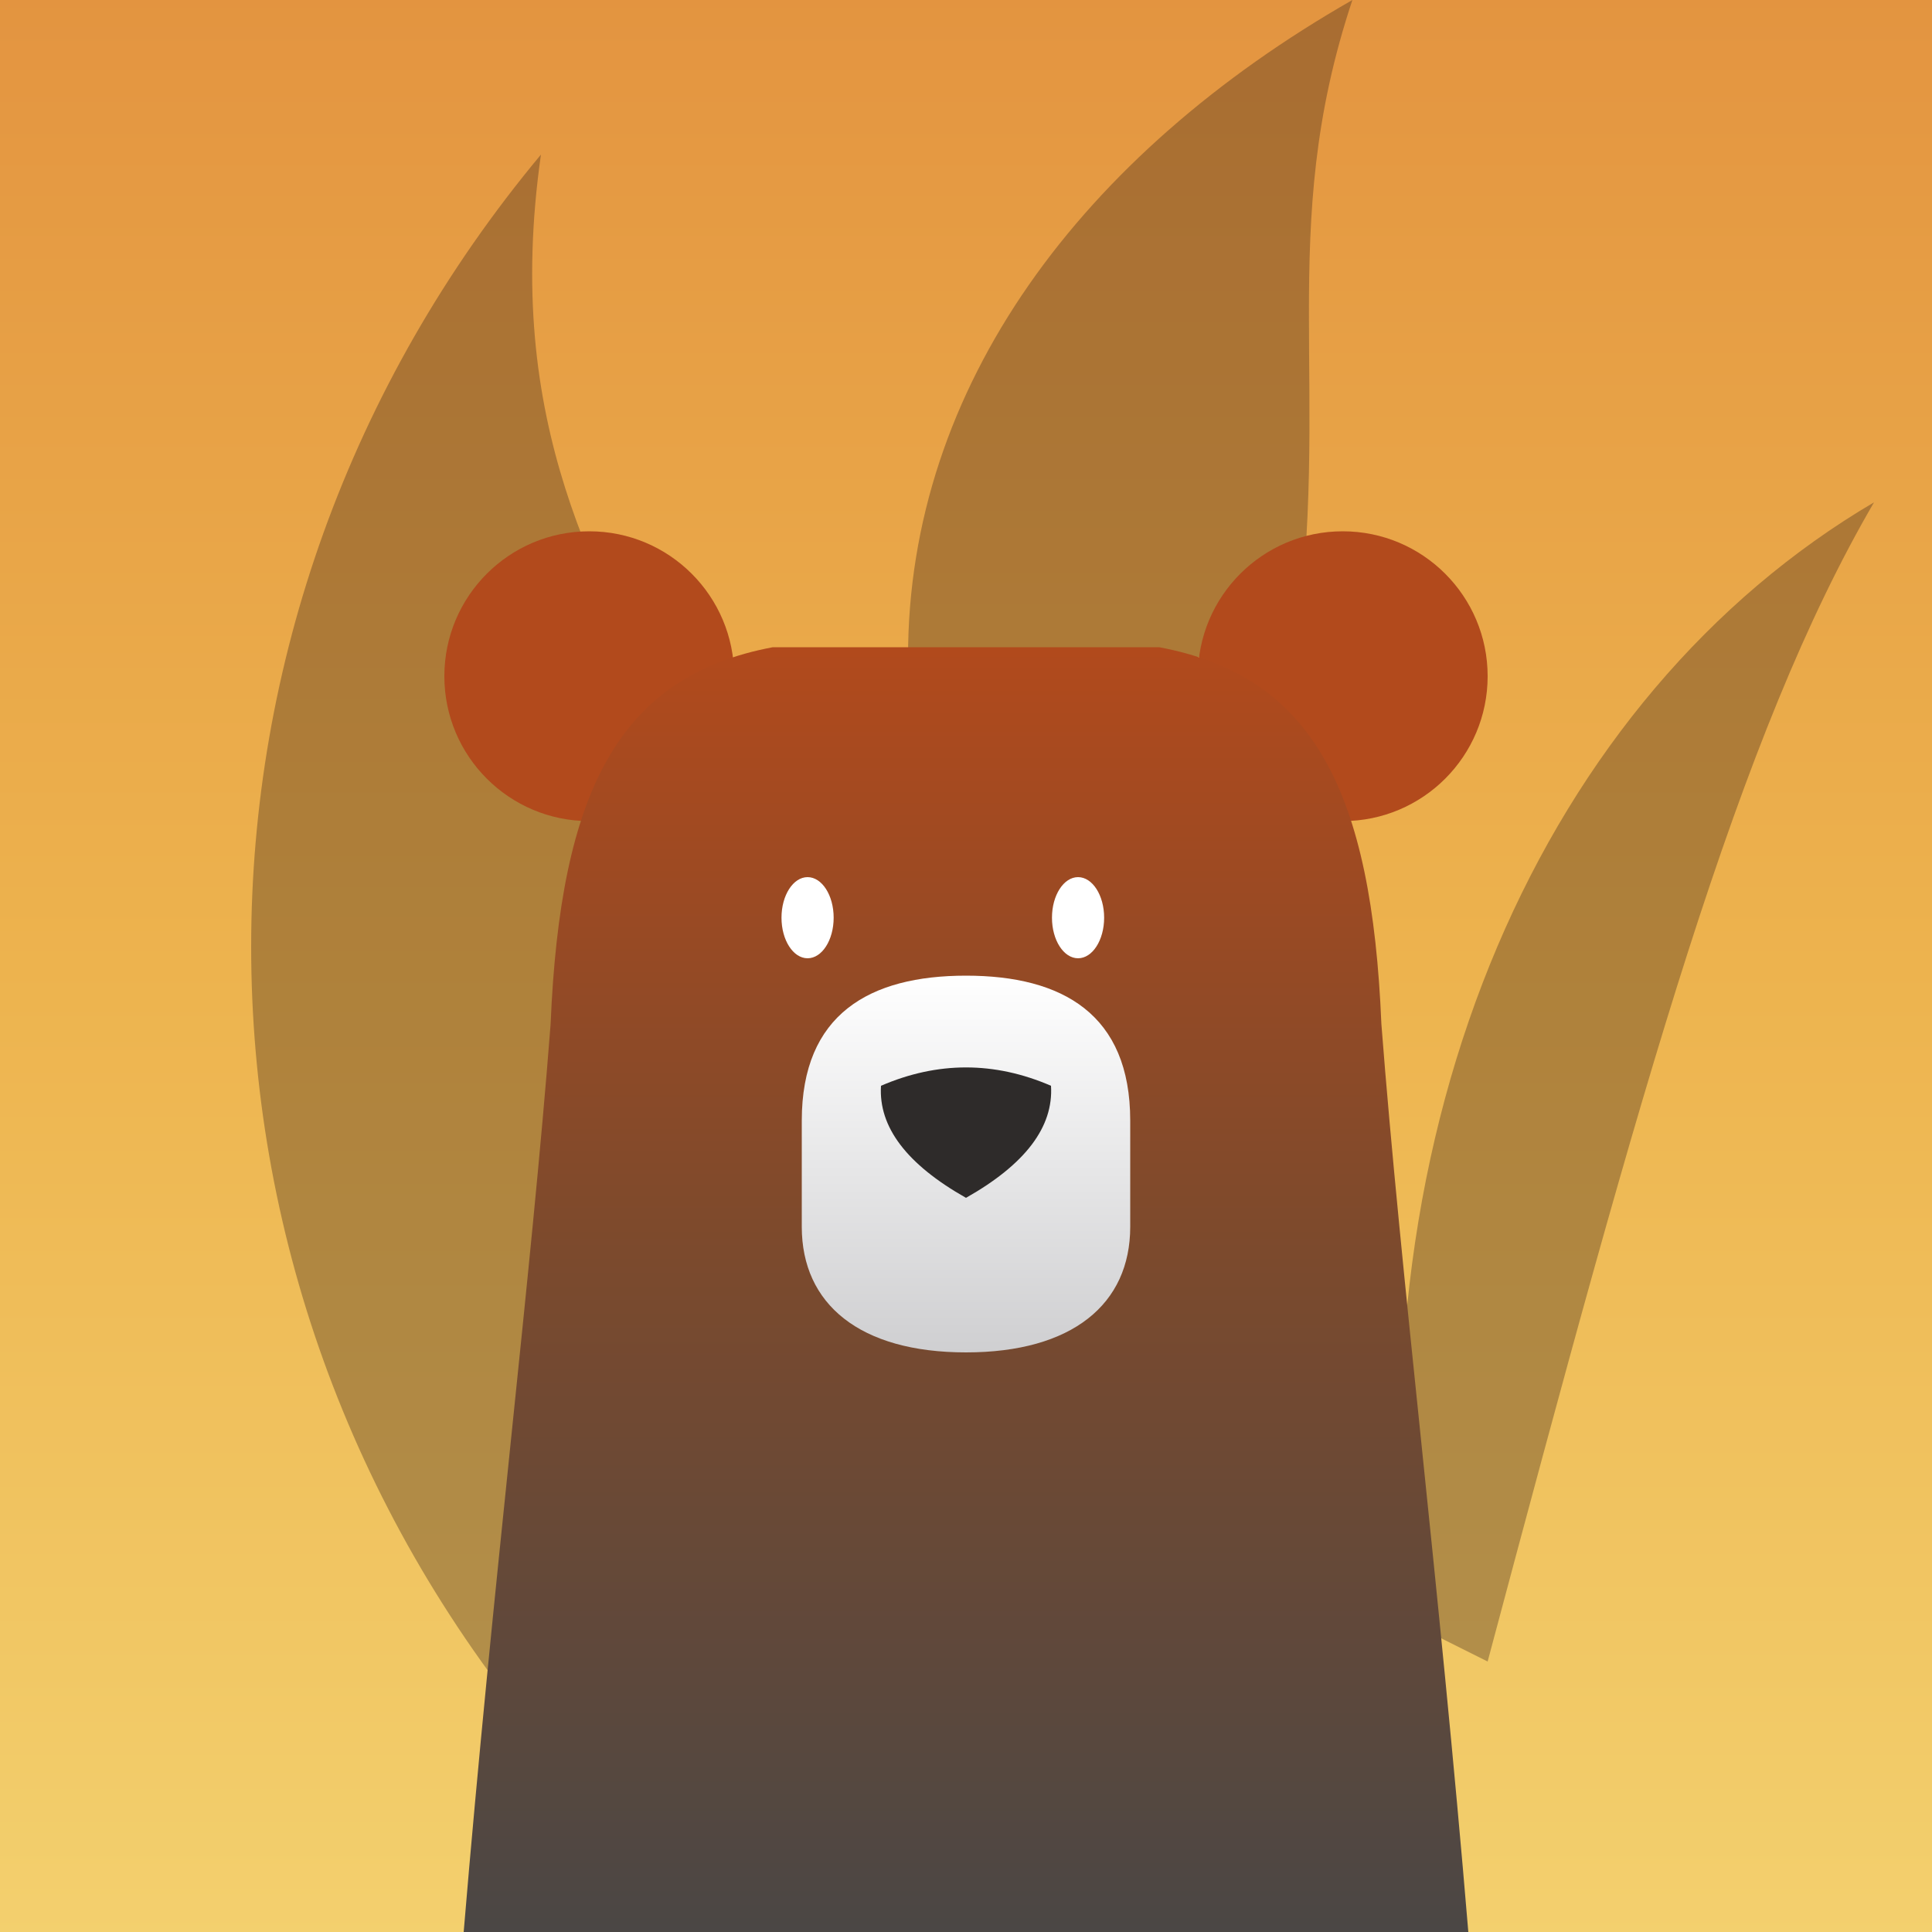
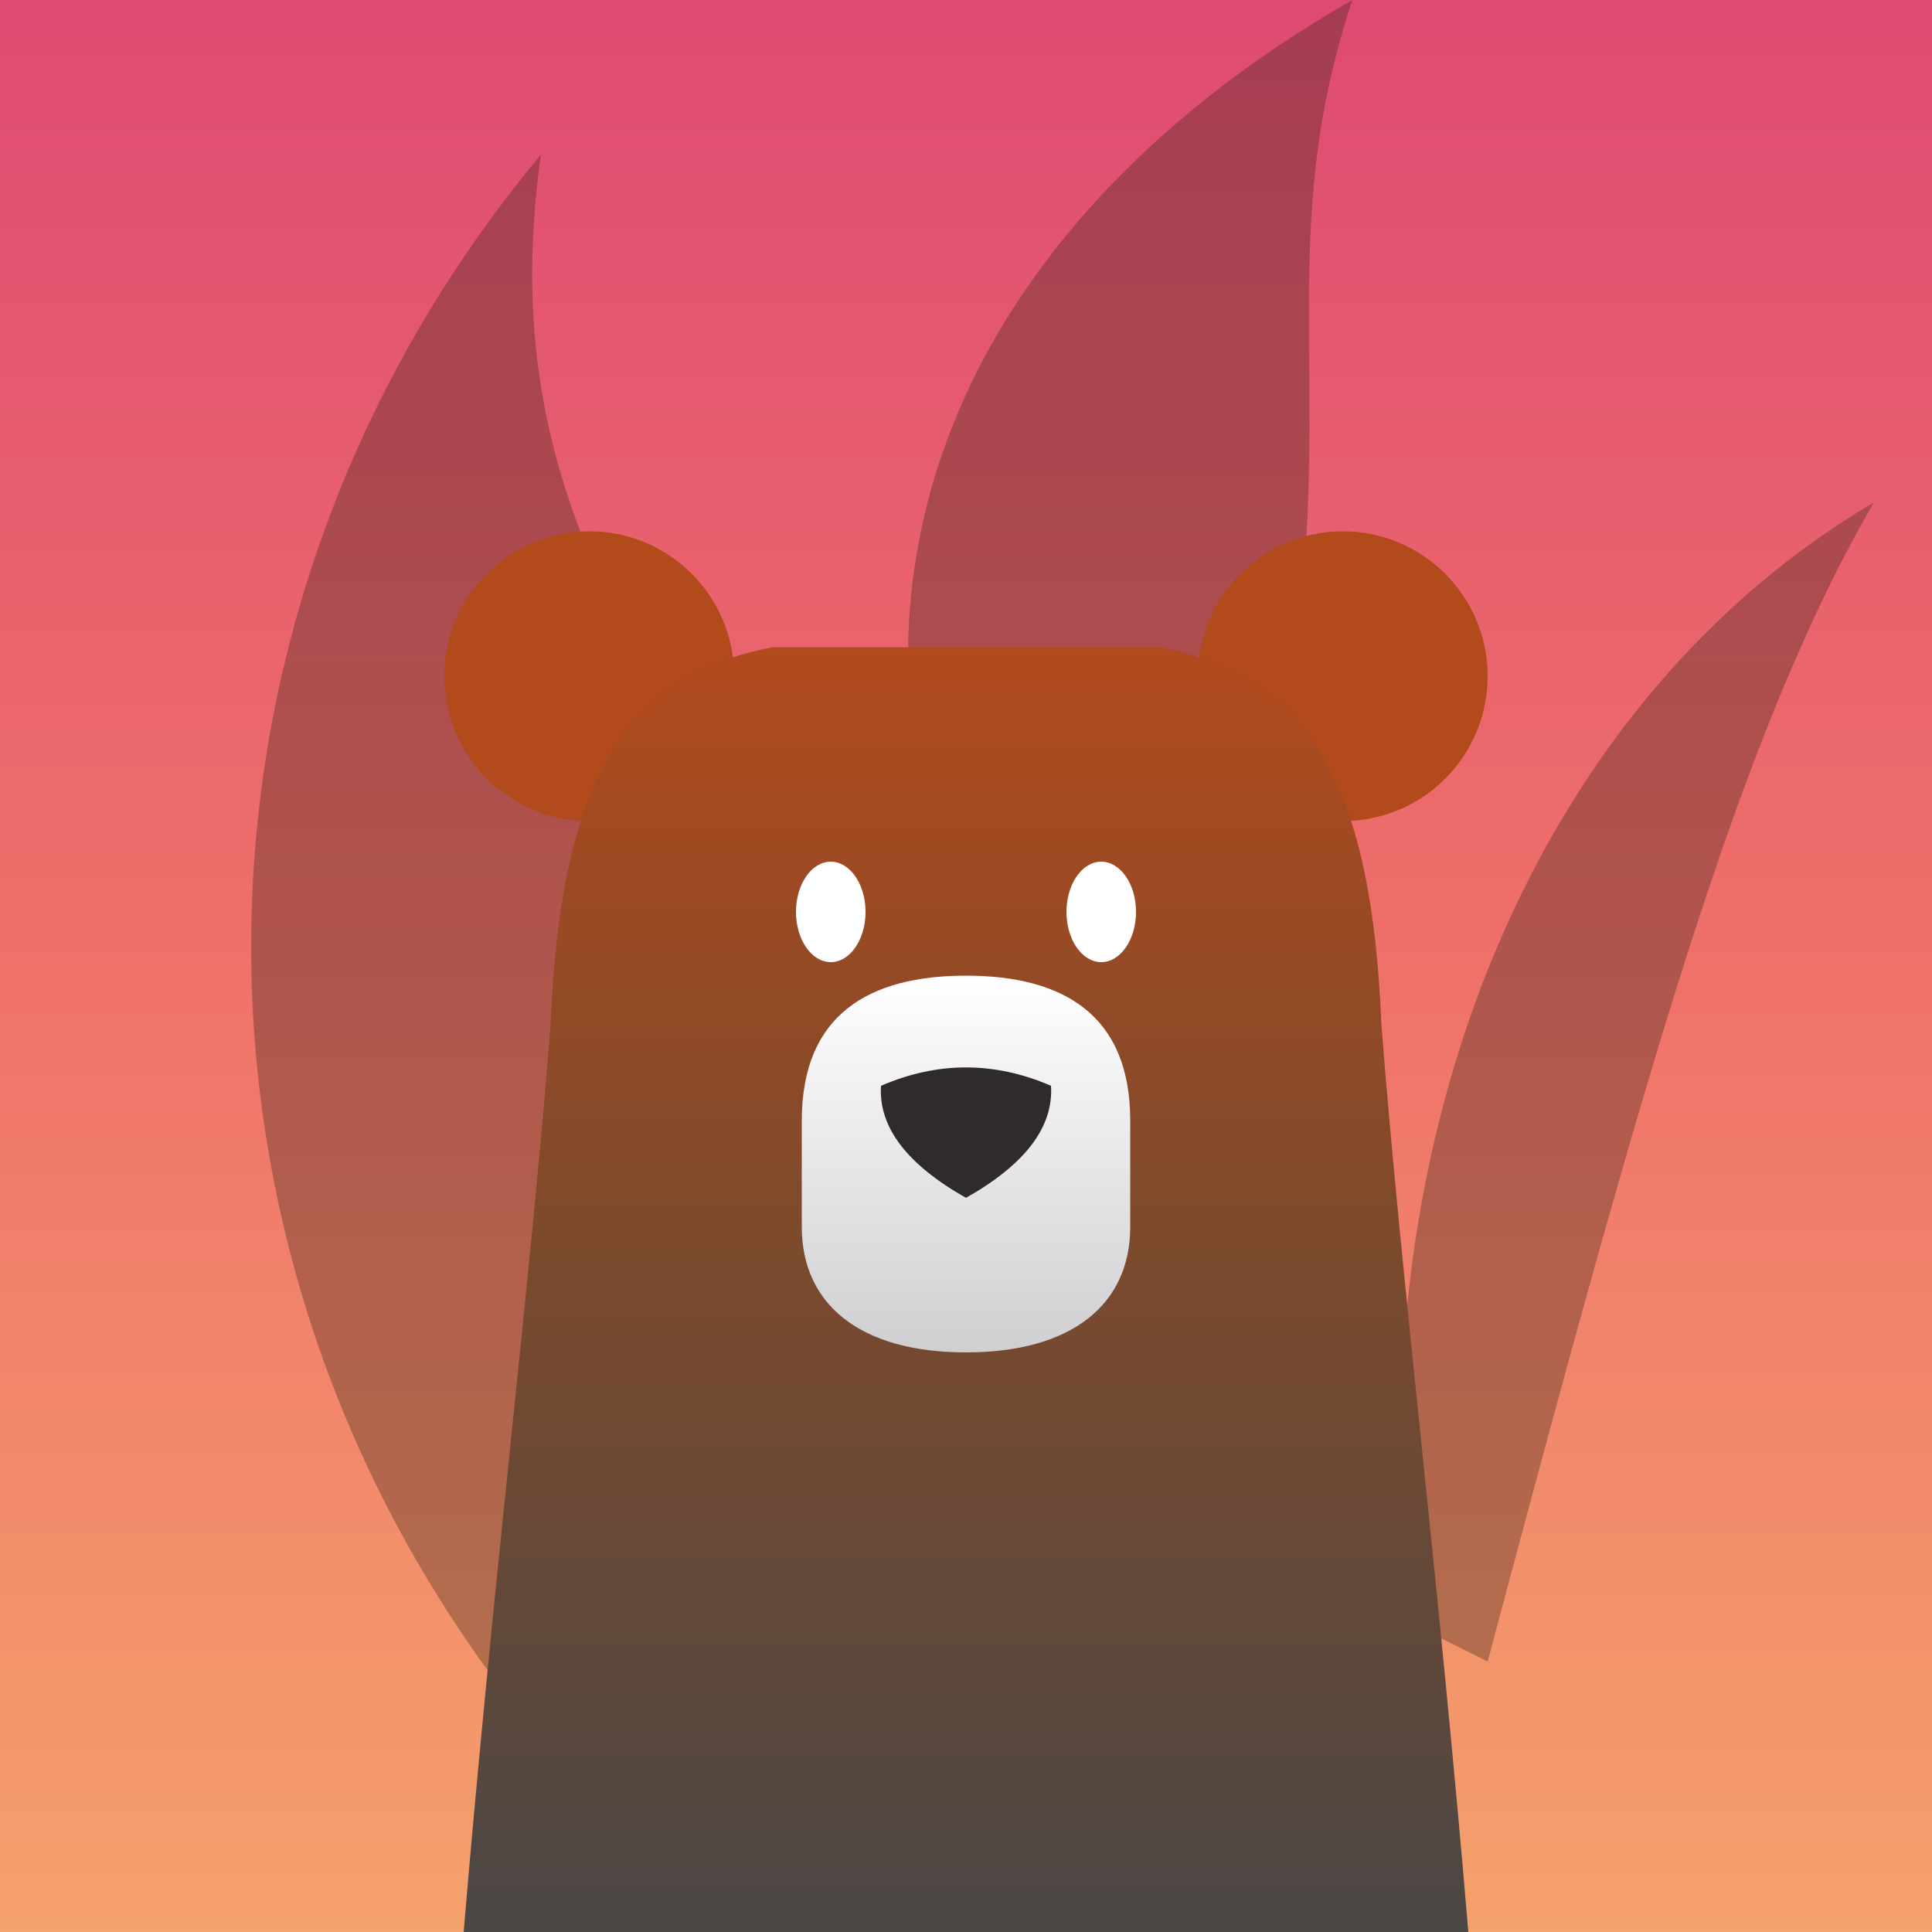
<svg xmlns="http://www.w3.org/2000/svg" width="512" height="512" viewBox="0 0 100 100">
  <defs>
-     <linearGradient id="av-mel-bg" x1="0" y1="0" x2="0" y2="1">
-       <stop offset="0" stop-color="#E39440" />
-       <stop offset=".5" stop-color="#EDB34E" />
-       <stop offset="1" stop-color="#F3D06E" />
+     <linearGradient id="av-rosa-bg" x1="0" y1="0" x2="0" y2="1">
+       <stop offset="0" stop-color="#DE4A72" />
+       <stop offset=".5" stop-color="#EF716A" />
+       <stop offset="1" stop-color="#F5A26C" />
    </linearGradient>
-     <clipPath id="av-mel-card">
+     <clipPath id="av-rosa-card">
      <rect width="100" height="100" />
    </clipPath>
  </defs>
-   <g clip-path="url(#av-mel-card)">
-     <rect width="100" height="100" fill="url(#av-mel-bg)" />
+   <g clip-path="url(#av-rosa-card)">
+     <rect width="100" height="100" fill="url(#av-rosa-bg)" />
    <defs>
-       <linearGradient id="av-mel-bear" x1="0" y1="0" x2="0" y2="1">
+       <linearGradient id="av-rosa-bear" x1="0" y1="0" x2="0" y2="1">
        <stop offset="0" stop-color="#B24A1C" />
        <stop offset=".45" stop-color="#7E4A2C" />
        <stop offset="1" stop-color="#4A4745" />
      </linearGradient>
-       <linearGradient id="av-mel-muz" x1="0" y1="0" x2="0" y2="1">
+       <linearGradient id="av-rosa-muz" x1="0" y1="0" x2="0" y2="1">
        <stop offset="0" stop-color="#FFFFFF" />
        <stop offset="1" stop-color="#CFCFD1" />
      </linearGradient>
    </defs>
    <g fill="#3A2217" fill-opacity=".34">
      <path d="M28 90 C8 66 8 32 28 8 C26 22 31 30 35 38 C32 50 30 70 29 90 Z" />
      <path d="M47 34 C47 20 56 8 70 0 C66 12 69 20 67 34 Z" />
      <path d="M73 84 C70 58 80 36 97 26 C90 38 85 56 77 86 Z" />
    </g>
    <circle cx="30.5" cy="35" r="7.5" fill="#B24A1C" />
    <circle cx="69.5" cy="35" r="7.5" fill="#B24A1C" />
-     <path d="M24 100 C25.5 82 27.5 66 28.5 53 C29 41 32 35 40 33.5 H60 C68 35 71 41 71.5 53 C72.5 66 74.5 82 76 100 Z" fill="url(#av-mel-bear)" />
-     <ellipse cx="41.8" cy="47.5" rx="1.35" ry="2.1" fill="#FFFFFF" />
-     <ellipse cx="55.8" cy="47.5" rx="1.35" ry="2.1" fill="#FFFFFF" />
-     <path d="M41.5 58 C41.5 52.5 45 50.5 50 50.5 C55 50.5 58.5 52.5 58.5 58 V63.5 C58.5 67.5 55.5 70 50 70 C44.5 70 41.5 67.5 41.5 63.5 Z" fill="url(#av-mel-muz)" />
+     <path d="M24 100 C25.5 82 27.5 66 28.5 53 C29 41 32 35 40 33.5 H60 C68 35 71 41 71.5 53 C72.5 66 74.5 82 76 100 Z" fill="url(#av-rosa-bear)" />
+     <ellipse cx="43" cy="47.2" rx="1.8" ry="2.6" fill="#FFFFFF" />
+     <ellipse cx="57" cy="47.2" rx="1.8" ry="2.6" fill="#FFFFFF" />
+     <path d="M41.5 58 C41.5 52.5 45 50.5 50 50.5 C55 50.5 58.5 52.5 58.5 58 V63.5 C58.5 67.5 55.5 70 50 70 C44.5 70 41.5 67.5 41.5 63.5 Z" fill="url(#av-rosa-muz)" />
    <path d="M45.6 56.2 Q50 54.3 54.4 56.2 Q54.6 59.4 50 62 Q45.4 59.4 45.6 56.2 Z" fill="#2E2B2A" />
  </g>
</svg>
